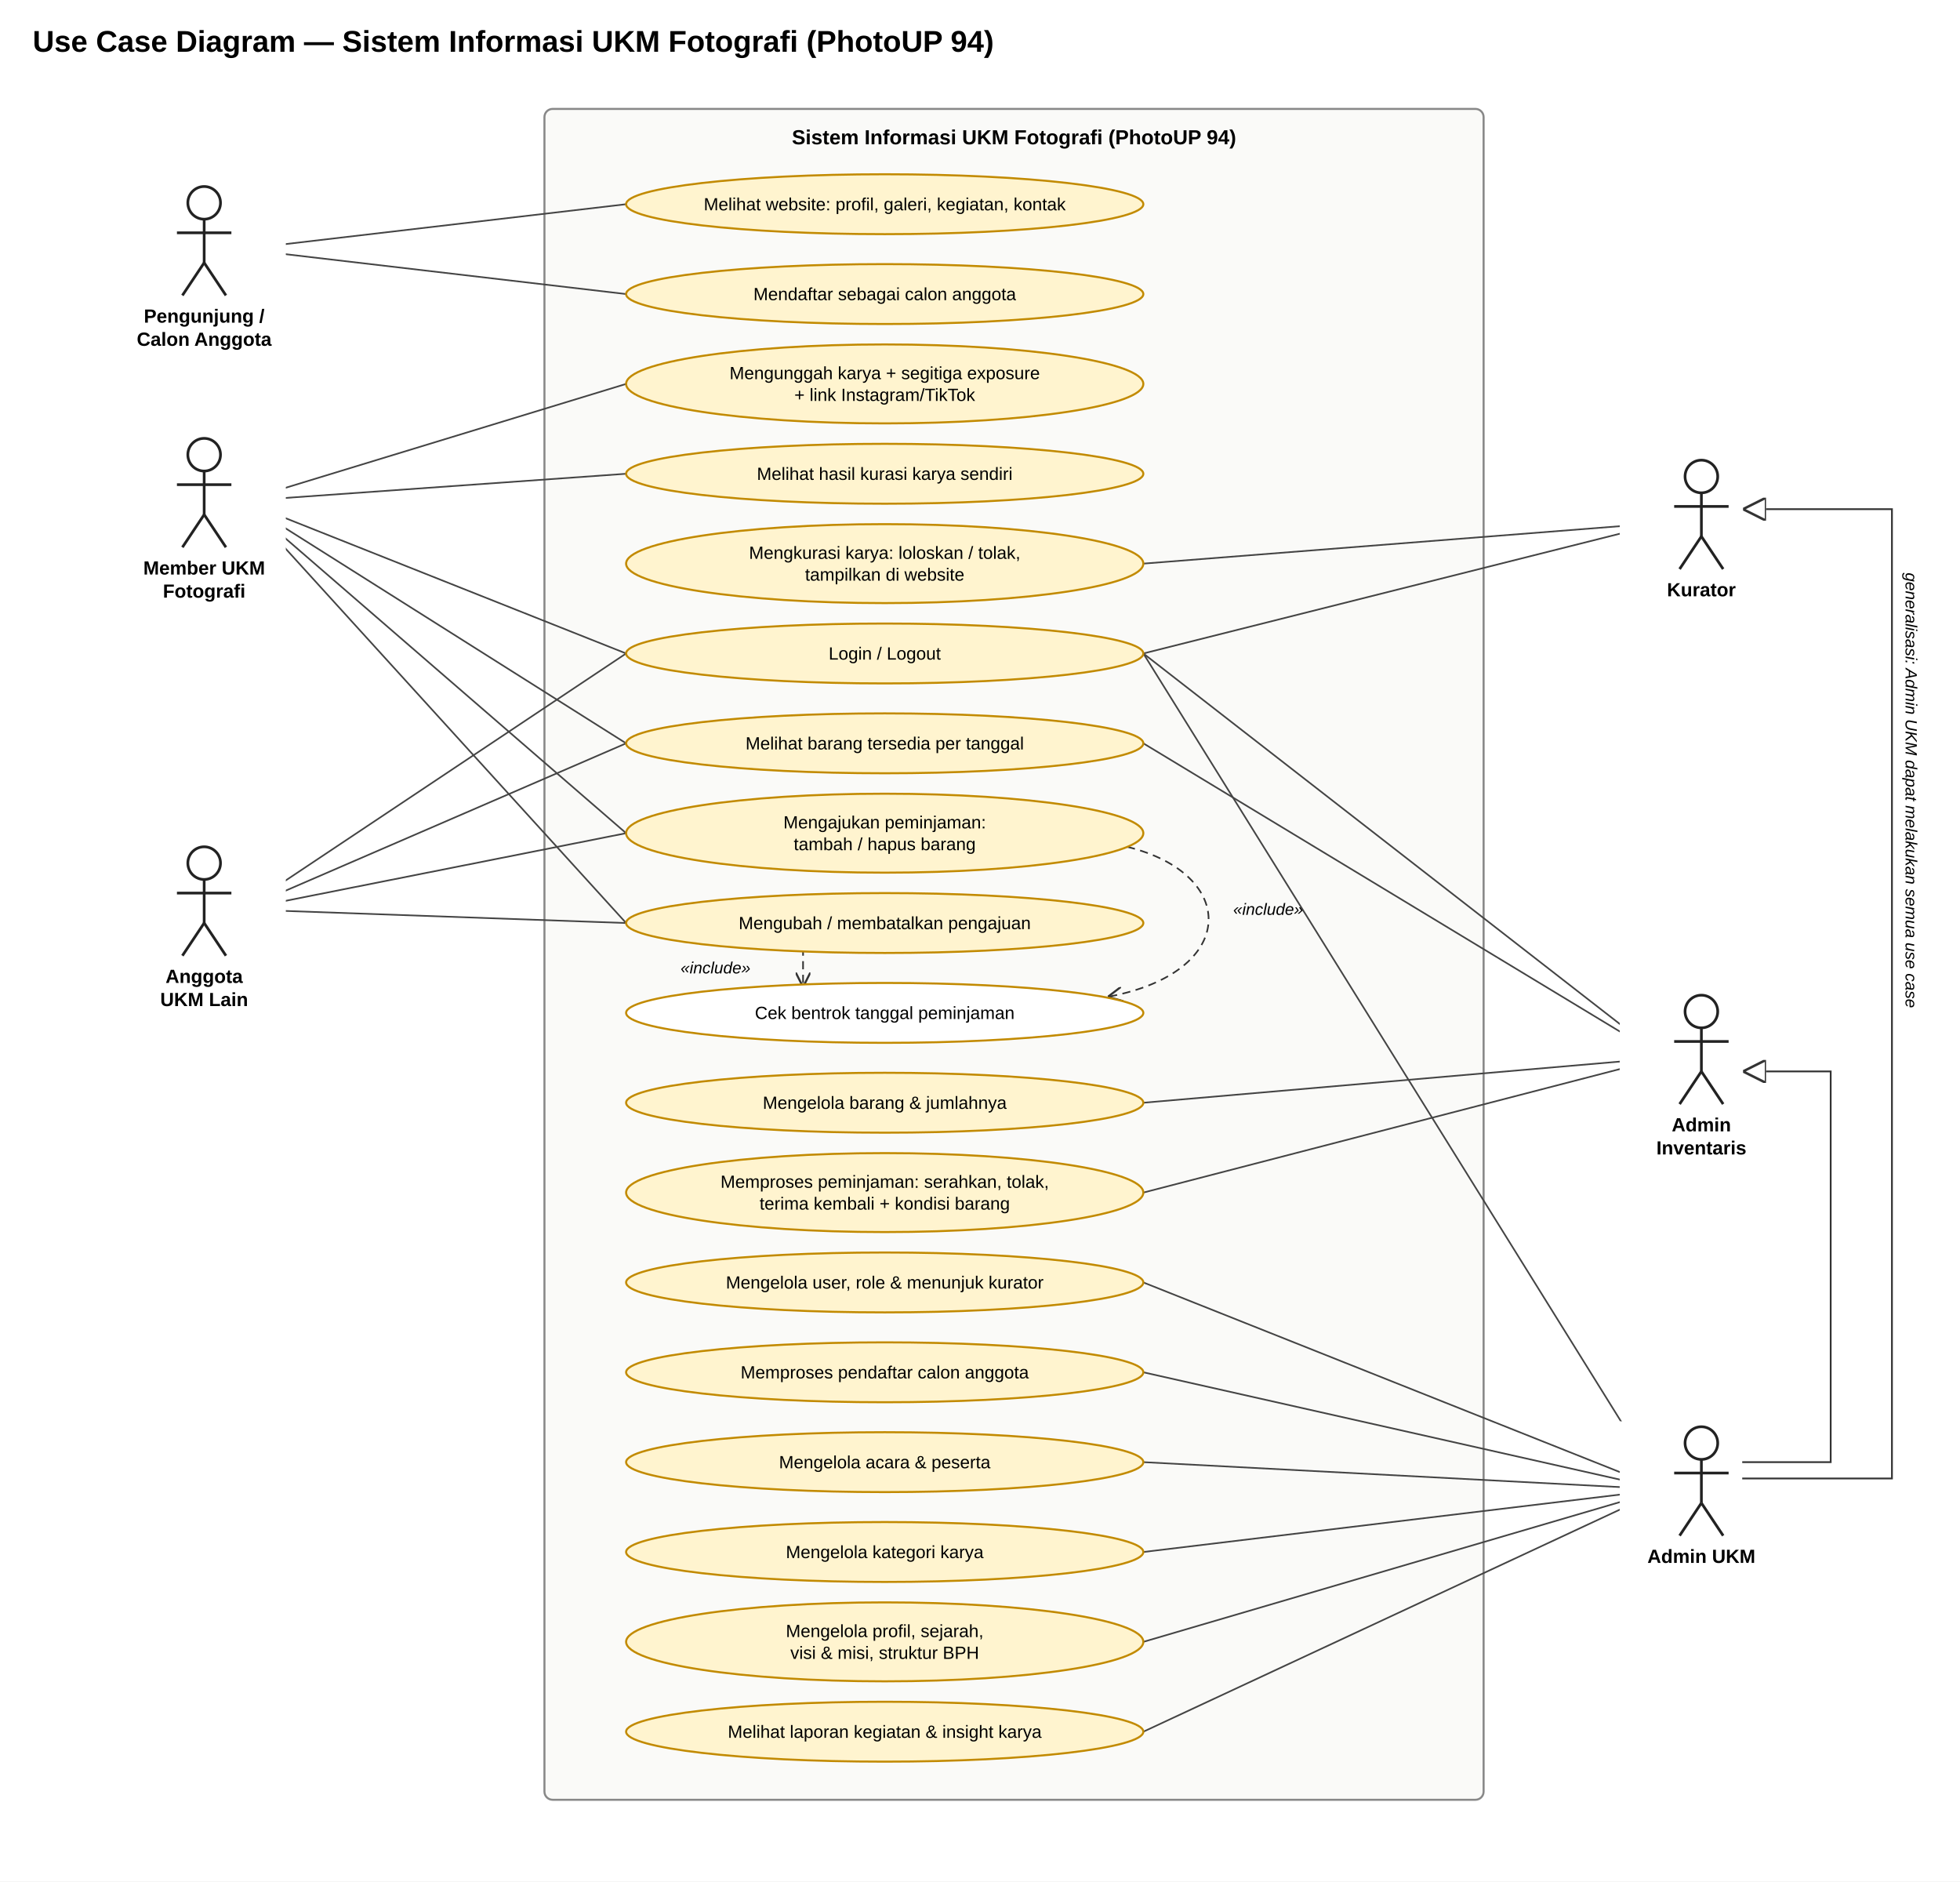
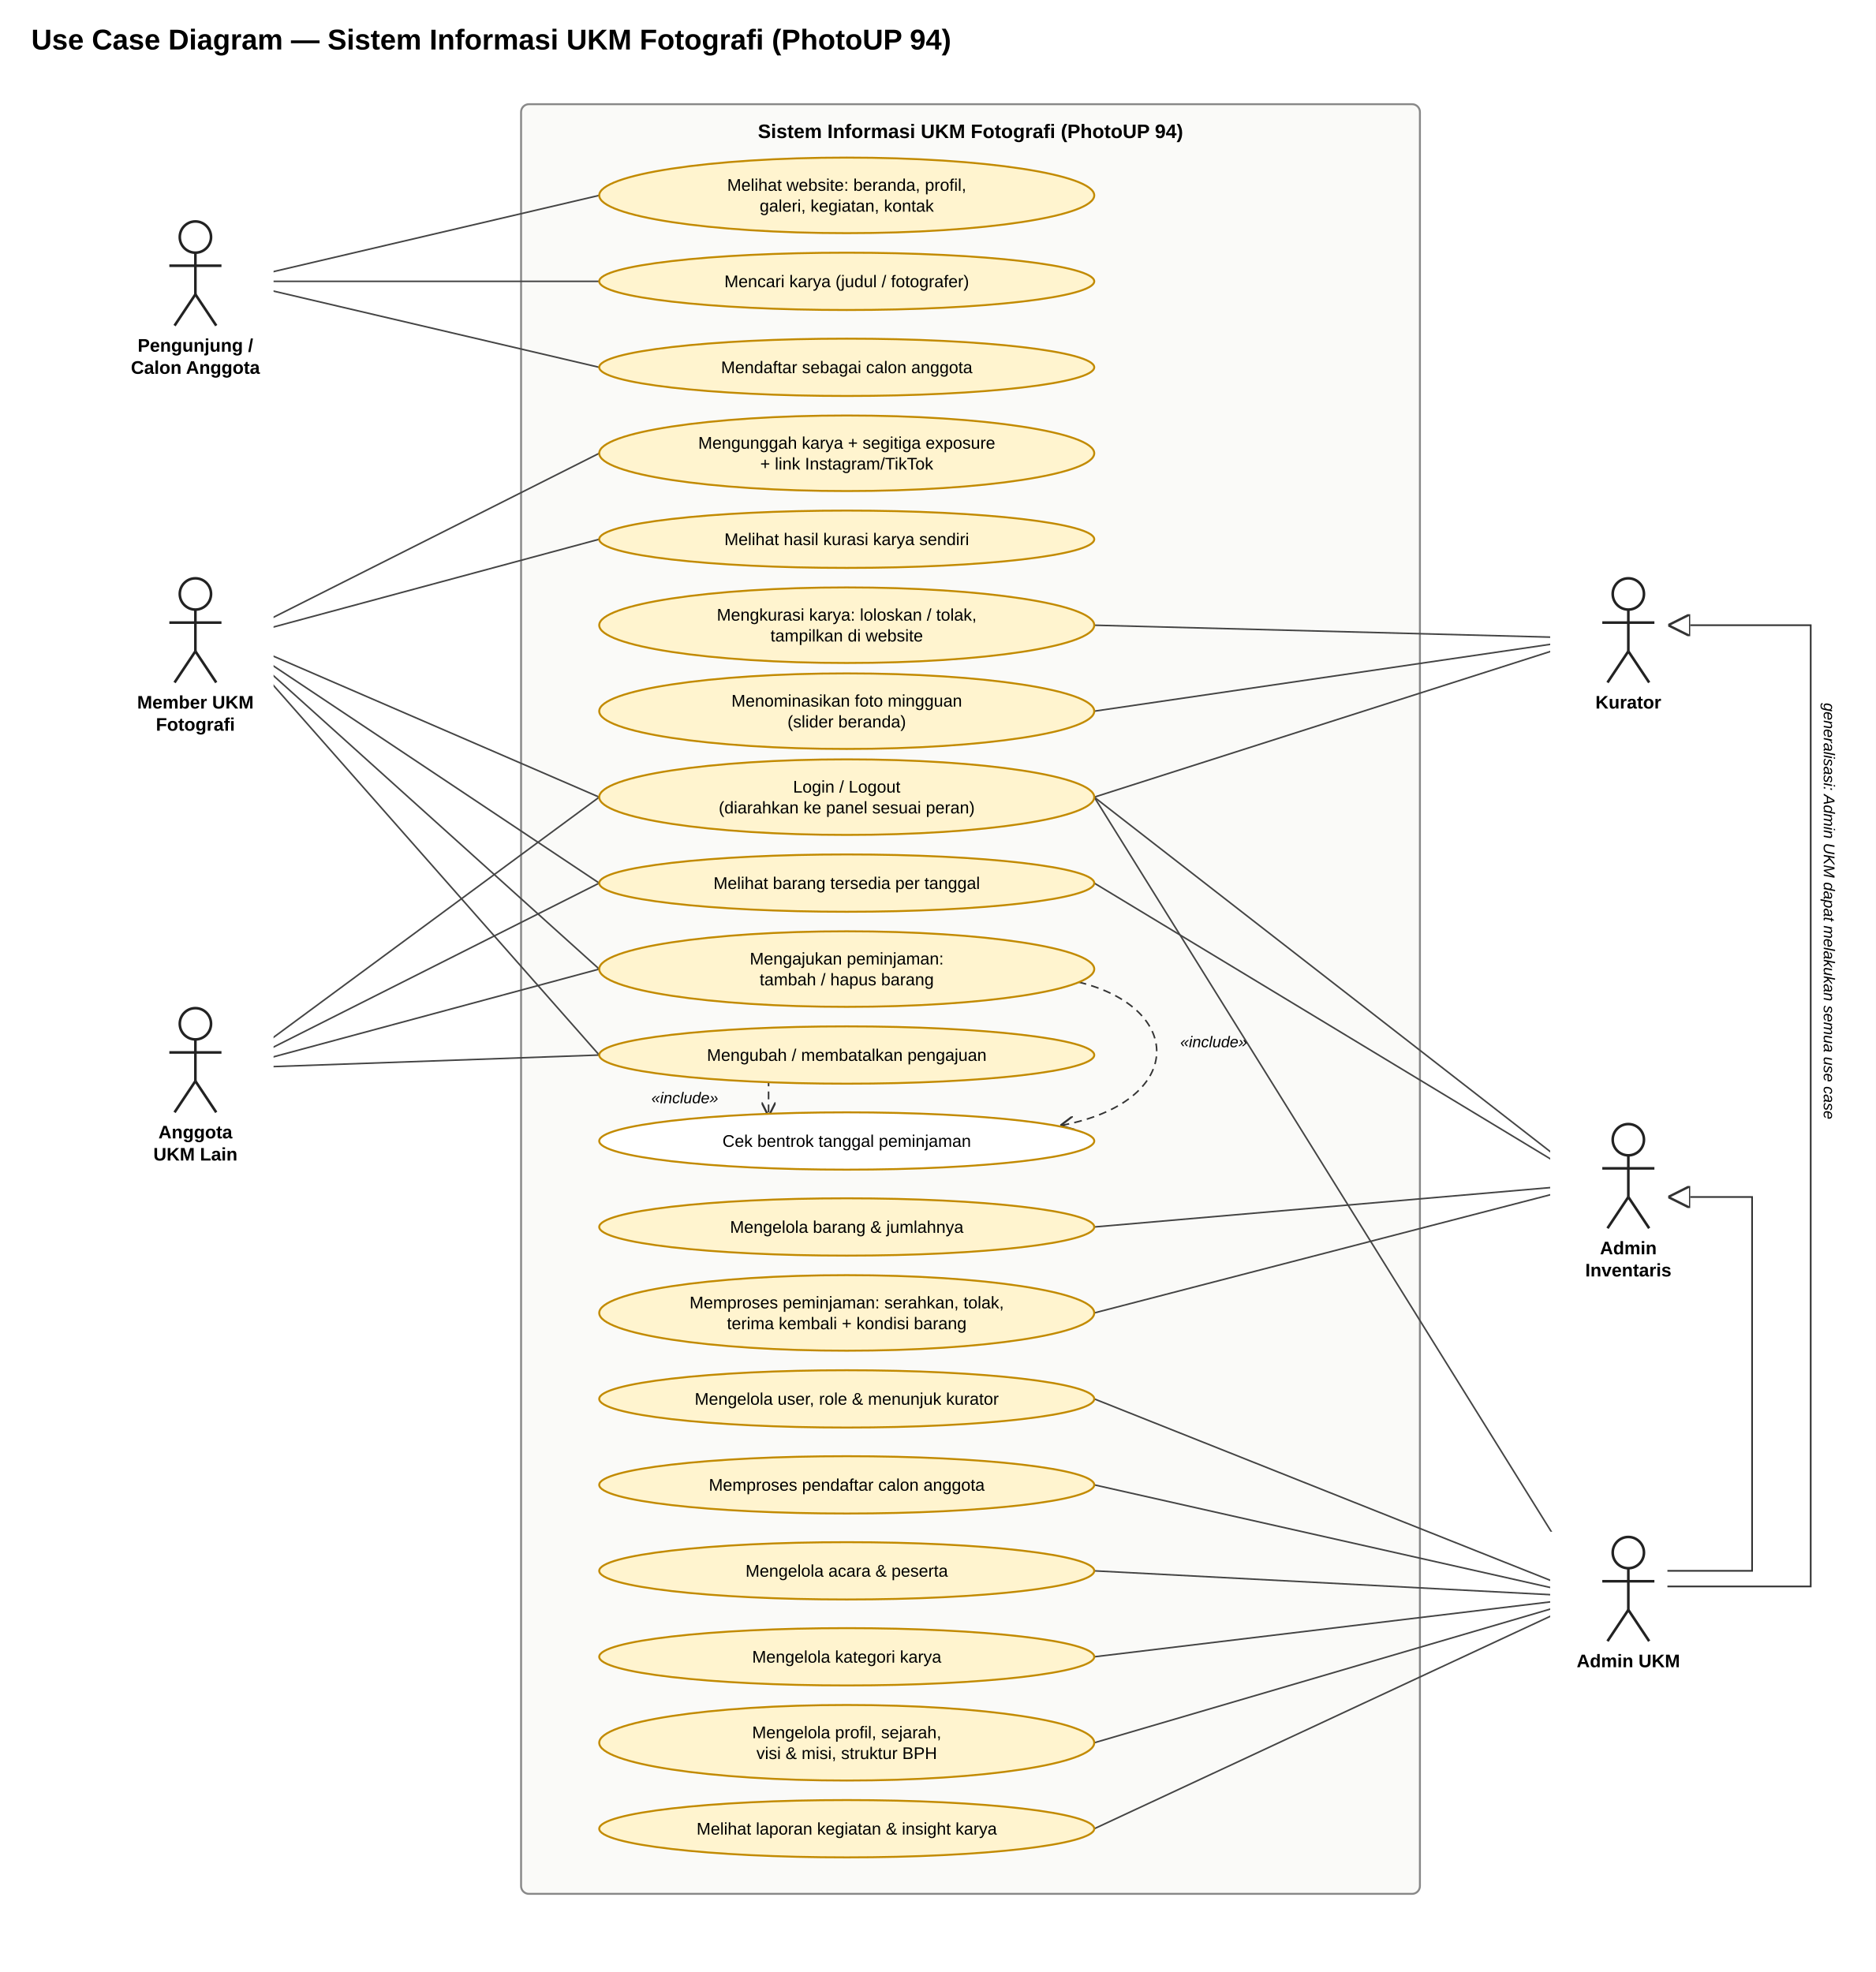
- <svg xmlns="http://www.w3.org/2000/svg" width="1440" height="1382" viewBox="0 0 1440 1382" font-family="Arial, Helvetica, sans-serif">
+ <svg xmlns="http://www.w3.org/2000/svg" width="1440" height="1514" viewBox="0 0 1440 1514" font-family="Arial, Helvetica, sans-serif">
  <defs>
    <marker id="open" viewBox="0 0 10 10" refX="9" refY="5" markerWidth="9" markerHeight="9" orient="auto-start-reverse">
      <path d="M0,0 L10,5 L0,10" fill="none" stroke="#333" stroke-width="1.4" />
    </marker>
    <marker id="tri" viewBox="0 0 12 12" refX="11" refY="6" markerWidth="13" markerHeight="13" orient="auto-start-reverse">
      <path d="M0,0 L12,6 L0,12 Z" fill="#fff" stroke="#333" stroke-width="1.3" />
    </marker>
  </defs>
-   <rect width="1440" height="1382" fill="#fff" />
+   <rect width="1440" height="1514" fill="#fff" />
  <text x="24" y="38" font-size="22" font-weight="bold">Use Case Diagram — Sistem Informasi UKM Fotografi (PhotoUP 94)</text>
-   <rect x="400" y="80" width="690" height="1242" rx="6" fill="#fafaf8" stroke="#888" stroke-width="1.5" />
+   <rect x="400" y="80" width="690" height="1374" rx="6" fill="#fafaf8" stroke="#888" stroke-width="1.5" />
  <text x="745.0" y="106" font-size="15" font-weight="bold" text-anchor="middle">Sistem Informasi UKM Fotografi (PhotoUP 94)</text>
-   <line x1="178" y1="183.0" x2="460" y2="150" stroke="#444" stroke-width="1.2" />
-   <line x1="178" y1="183.0" x2="460" y2="216" stroke="#444" stroke-width="1.2" />
-   <line x1="178" y1="368" x2="460" y2="282" stroke="#444" stroke-width="1.2" />
-   <line x1="178" y1="368" x2="460" y2="348" stroke="#444" stroke-width="1.2" />
-   <line x1="178" y1="368" x2="460" y2="480" stroke="#444" stroke-width="1.2" />
-   <line x1="178" y1="368" x2="460" y2="546" stroke="#444" stroke-width="1.2" />
-   <line x1="178" y1="368" x2="460" y2="612" stroke="#444" stroke-width="1.2" />
-   <line x1="178" y1="368" x2="460" y2="678" stroke="#444" stroke-width="1.2" />
-   <line x1="178" y1="668" x2="460" y2="480" stroke="#444" stroke-width="1.2" />
-   <line x1="178" y1="668" x2="460" y2="546" stroke="#444" stroke-width="1.2" />
-   <line x1="178" y1="668" x2="460" y2="612" stroke="#444" stroke-width="1.2" />
-   <line x1="178" y1="668" x2="460" y2="678" stroke="#444" stroke-width="1.2" />
-   <line x1="1222" y1="384" x2="840" y2="414" stroke="#444" stroke-width="1.2" />
-   <line x1="1222" y1="384" x2="840" y2="480" stroke="#444" stroke-width="1.2" />
-   <line x1="1222" y1="777.0" x2="840" y2="480" stroke="#444" stroke-width="1.2" />
-   <line x1="1222" y1="777.0" x2="840" y2="546" stroke="#444" stroke-width="1.2" />
-   <line x1="1222" y1="777.0" x2="840" y2="810" stroke="#444" stroke-width="1.2" />
-   <line x1="1222" y1="777.0" x2="840" y2="876" stroke="#444" stroke-width="1.2" />
-   <line x1="1222" y1="1094" x2="840" y2="480" stroke="#444" stroke-width="1.2" />
-   <line x1="1222" y1="1094" x2="840" y2="942" stroke="#444" stroke-width="1.2" />
-   <line x1="1222" y1="1094" x2="840" y2="1008" stroke="#444" stroke-width="1.2" />
-   <line x1="1222" y1="1094" x2="840" y2="1074" stroke="#444" stroke-width="1.2" />
-   <line x1="1222" y1="1094" x2="840" y2="1140" stroke="#444" stroke-width="1.2" />
-   <line x1="1222" y1="1094" x2="840" y2="1206" stroke="#444" stroke-width="1.2" />
-   <line x1="1222" y1="1094" x2="840" y2="1272" stroke="#444" stroke-width="1.2" />
-   <path d="M828,622 C910,642 910,714 815,732" fill="none" stroke="#333" stroke-width="1.2" stroke-dasharray="6 4" marker-end="url(#open)" />
-   <text x="906" y="672.0" font-size="12" font-style="italic">«include»</text>
-   <line x1="590" y1="696" x2="590" y2="724" stroke="#333" stroke-width="1.2" stroke-dasharray="6 4" marker-end="url(#open)" />
-   <text x="500" y="715.0" font-size="12" font-style="italic">«include»</text>
-   <ellipse cx="650" cy="150" rx="190" ry="22" fill="#fff4cf" stroke="#c28a00" stroke-width="1.5" />
-   <text x="650" y="154.5" font-size="13" text-anchor="middle">Melihat website: profil, galeri, kegiatan, kontak</text>
+   <line x1="178" y1="216" x2="460" y2="150" stroke="#444" stroke-width="1.2" />
+   <line x1="178" y1="216" x2="460" y2="216" stroke="#444" stroke-width="1.2" />
+   <line x1="178" y1="216" x2="460" y2="282" stroke="#444" stroke-width="1.2" />
+   <line x1="178" y1="490" x2="460" y2="348" stroke="#444" stroke-width="1.2" />
+   <line x1="178" y1="490" x2="460" y2="414" stroke="#444" stroke-width="1.2" />
+   <line x1="178" y1="490" x2="460" y2="612" stroke="#444" stroke-width="1.2" />
+   <line x1="178" y1="490" x2="460" y2="678" stroke="#444" stroke-width="1.2" />
+   <line x1="178" y1="490" x2="460" y2="744" stroke="#444" stroke-width="1.2" />
+   <line x1="178" y1="490" x2="460" y2="810" stroke="#444" stroke-width="1.2" />
+   <line x1="178" y1="820" x2="460" y2="612" stroke="#444" stroke-width="1.2" />
+   <line x1="178" y1="820" x2="460" y2="678" stroke="#444" stroke-width="1.2" />
+   <line x1="178" y1="820" x2="460" y2="744" stroke="#444" stroke-width="1.2" />
+   <line x1="178" y1="820" x2="460" y2="810" stroke="#444" stroke-width="1.2" />
+   <line x1="1222" y1="490" x2="840" y2="480" stroke="#444" stroke-width="1.2" />
+   <line x1="1222" y1="490" x2="840" y2="546" stroke="#444" stroke-width="1.2" />
+   <line x1="1222" y1="490" x2="840" y2="612" stroke="#444" stroke-width="1.2" />
+   <line x1="1222" y1="909.0" x2="840" y2="612" stroke="#444" stroke-width="1.2" />
+   <line x1="1222" y1="909.0" x2="840" y2="678" stroke="#444" stroke-width="1.2" />
+   <line x1="1222" y1="909.0" x2="840" y2="942" stroke="#444" stroke-width="1.2" />
+   <line x1="1222" y1="909.0" x2="840" y2="1008" stroke="#444" stroke-width="1.2" />
+   <line x1="1222" y1="1226" x2="840" y2="612" stroke="#444" stroke-width="1.2" />
+   <line x1="1222" y1="1226" x2="840" y2="1074" stroke="#444" stroke-width="1.2" />
+   <line x1="1222" y1="1226" x2="840" y2="1140" stroke="#444" stroke-width="1.2" />
+   <line x1="1222" y1="1226" x2="840" y2="1206" stroke="#444" stroke-width="1.2" />
+   <line x1="1222" y1="1226" x2="840" y2="1272" stroke="#444" stroke-width="1.2" />
+   <line x1="1222" y1="1226" x2="840" y2="1338" stroke="#444" stroke-width="1.2" />
+   <line x1="1222" y1="1226" x2="840" y2="1404" stroke="#444" stroke-width="1.2" />
+   <path d="M828,754 C910,774 910,846 815,864" fill="none" stroke="#333" stroke-width="1.2" stroke-dasharray="6 4" marker-end="url(#open)" />
+   <text x="906" y="804.0" font-size="12" font-style="italic">«include»</text>
+   <line x1="590" y1="828" x2="590" y2="856" stroke="#333" stroke-width="1.2" stroke-dasharray="6 4" marker-end="url(#open)" />
+   <text x="500" y="847.0" font-size="12" font-style="italic">«include»</text>
+   <ellipse cx="650" cy="150" rx="190" ry="29" fill="#fff4cf" stroke="#c28a00" stroke-width="1.5" />
+   <text x="650" y="146.5" font-size="13" text-anchor="middle">Melihat website: beranda, profil,</text>
+   <text x="650" y="162.5" font-size="13" text-anchor="middle">galeri, kegiatan, kontak</text>
  <ellipse cx="650" cy="216" rx="190" ry="22" fill="#fff4cf" stroke="#c28a00" stroke-width="1.5" />
-   <text x="650" y="220.5" font-size="13" text-anchor="middle">Mendaftar sebagai calon anggota</text>
-   <ellipse cx="650" cy="282" rx="190" ry="29" fill="#fff4cf" stroke="#c28a00" stroke-width="1.5" />
-   <text x="650" y="278.5" font-size="13" text-anchor="middle">Mengunggah karya + segitiga exposure</text>
-   <text x="650" y="294.5" font-size="13" text-anchor="middle">+ link Instagram/TikTok</text>
-   <ellipse cx="650" cy="348" rx="190" ry="22" fill="#fff4cf" stroke="#c28a00" stroke-width="1.5" />
-   <text x="650" y="352.5" font-size="13" text-anchor="middle">Melihat hasil kurasi karya sendiri</text>
-   <ellipse cx="650" cy="414" rx="190" ry="29" fill="#fff4cf" stroke="#c28a00" stroke-width="1.5" />
-   <text x="650" y="410.5" font-size="13" text-anchor="middle">Mengkurasi karya: loloskan / tolak,</text>
-   <text x="650" y="426.5" font-size="13" text-anchor="middle">tampilkan di website</text>
-   <ellipse cx="650" cy="480" rx="190" ry="22" fill="#fff4cf" stroke="#c28a00" stroke-width="1.5" />
-   <text x="650" y="484.5" font-size="13" text-anchor="middle">Login / Logout</text>
-   <ellipse cx="650" cy="546" rx="190" ry="22" fill="#fff4cf" stroke="#c28a00" stroke-width="1.5" />
-   <text x="650" y="550.5" font-size="13" text-anchor="middle">Melihat barang tersedia per tanggal</text>
+   <text x="650" y="220.5" font-size="13" text-anchor="middle">Mencari karya (judul / fotografer)</text>
+   <ellipse cx="650" cy="282" rx="190" ry="22" fill="#fff4cf" stroke="#c28a00" stroke-width="1.5" />
+   <text x="650" y="286.5" font-size="13" text-anchor="middle">Mendaftar sebagai calon anggota</text>
+   <ellipse cx="650" cy="348" rx="190" ry="29" fill="#fff4cf" stroke="#c28a00" stroke-width="1.5" />
+   <text x="650" y="344.5" font-size="13" text-anchor="middle">Mengunggah karya + segitiga exposure</text>
+   <text x="650" y="360.5" font-size="13" text-anchor="middle">+ link Instagram/TikTok</text>
+   <ellipse cx="650" cy="414" rx="190" ry="22" fill="#fff4cf" stroke="#c28a00" stroke-width="1.5" />
+   <text x="650" y="418.5" font-size="13" text-anchor="middle">Melihat hasil kurasi karya sendiri</text>
+   <ellipse cx="650" cy="480" rx="190" ry="29" fill="#fff4cf" stroke="#c28a00" stroke-width="1.5" />
+   <text x="650" y="476.5" font-size="13" text-anchor="middle">Mengkurasi karya: loloskan / tolak,</text>
+   <text x="650" y="492.5" font-size="13" text-anchor="middle">tampilkan di website</text>
+   <ellipse cx="650" cy="546" rx="190" ry="29" fill="#fff4cf" stroke="#c28a00" stroke-width="1.5" />
+   <text x="650" y="542.5" font-size="13" text-anchor="middle">Menominasikan foto mingguan</text>
+   <text x="650" y="558.5" font-size="13" text-anchor="middle">(slider beranda)</text>
  <ellipse cx="650" cy="612" rx="190" ry="29" fill="#fff4cf" stroke="#c28a00" stroke-width="1.5" />
-   <text x="650" y="608.5" font-size="13" text-anchor="middle">Mengajukan peminjaman:</text>
-   <text x="650" y="624.5" font-size="13" text-anchor="middle">tambah / hapus barang</text>
+   <text x="650" y="608.5" font-size="13" text-anchor="middle">Login / Logout</text>
+   <text x="650" y="624.5" font-size="13" text-anchor="middle">(diarahkan ke panel sesuai peran)</text>
  <ellipse cx="650" cy="678" rx="190" ry="22" fill="#fff4cf" stroke="#c28a00" stroke-width="1.5" />
-   <text x="650" y="682.5" font-size="13" text-anchor="middle">Mengubah / membatalkan pengajuan</text>
-   <ellipse cx="650" cy="744" rx="190" ry="22" fill="#ffffff" stroke="#c28a00" stroke-width="1.5" />
-   <text x="650" y="748.5" font-size="13" text-anchor="middle">Cek bentrok tanggal peminjaman</text>
+   <text x="650" y="682.5" font-size="13" text-anchor="middle">Melihat barang tersedia per tanggal</text>
+   <ellipse cx="650" cy="744" rx="190" ry="29" fill="#fff4cf" stroke="#c28a00" stroke-width="1.5" />
+   <text x="650" y="740.5" font-size="13" text-anchor="middle">Mengajukan peminjaman:</text>
+   <text x="650" y="756.5" font-size="13" text-anchor="middle">tambah / hapus barang</text>
  <ellipse cx="650" cy="810" rx="190" ry="22" fill="#fff4cf" stroke="#c28a00" stroke-width="1.5" />
-   <text x="650" y="814.5" font-size="13" text-anchor="middle">Mengelola barang &amp; jumlahnya</text>
-   <ellipse cx="650" cy="876" rx="190" ry="29" fill="#fff4cf" stroke="#c28a00" stroke-width="1.5" />
-   <text x="650" y="872.5" font-size="13" text-anchor="middle">Memproses peminjaman: serahkan, tolak,</text>
-   <text x="650" y="888.5" font-size="13" text-anchor="middle">terima kembali + kondisi barang</text>
+   <text x="650" y="814.5" font-size="13" text-anchor="middle">Mengubah / membatalkan pengajuan</text>
+   <ellipse cx="650" cy="876" rx="190" ry="22" fill="#ffffff" stroke="#c28a00" stroke-width="1.5" />
+   <text x="650" y="880.5" font-size="13" text-anchor="middle">Cek bentrok tanggal peminjaman</text>
  <ellipse cx="650" cy="942" rx="190" ry="22" fill="#fff4cf" stroke="#c28a00" stroke-width="1.5" />
-   <text x="650" y="946.5" font-size="13" text-anchor="middle">Mengelola user, role &amp; menunjuk kurator</text>
-   <ellipse cx="650" cy="1008" rx="190" ry="22" fill="#fff4cf" stroke="#c28a00" stroke-width="1.5" />
-   <text x="650" y="1012.5" font-size="13" text-anchor="middle">Memproses pendaftar calon anggota</text>
+   <text x="650" y="946.5" font-size="13" text-anchor="middle">Mengelola barang &amp; jumlahnya</text>
+   <ellipse cx="650" cy="1008" rx="190" ry="29" fill="#fff4cf" stroke="#c28a00" stroke-width="1.5" />
+   <text x="650" y="1004.5" font-size="13" text-anchor="middle">Memproses peminjaman: serahkan, tolak,</text>
+   <text x="650" y="1020.5" font-size="13" text-anchor="middle">terima kembali + kondisi barang</text>
  <ellipse cx="650" cy="1074" rx="190" ry="22" fill="#fff4cf" stroke="#c28a00" stroke-width="1.5" />
-   <text x="650" y="1078.5" font-size="13" text-anchor="middle">Mengelola acara &amp; peserta</text>
+   <text x="650" y="1078.5" font-size="13" text-anchor="middle">Mengelola user, role &amp; menunjuk kurator</text>
  <ellipse cx="650" cy="1140" rx="190" ry="22" fill="#fff4cf" stroke="#c28a00" stroke-width="1.5" />
-   <text x="650" y="1144.5" font-size="13" text-anchor="middle">Mengelola kategori karya</text>
-   <ellipse cx="650" cy="1206" rx="190" ry="29" fill="#fff4cf" stroke="#c28a00" stroke-width="1.5" />
-   <text x="650" y="1202.5" font-size="13" text-anchor="middle">Mengelola profil, sejarah,</text>
-   <text x="650" y="1218.5" font-size="13" text-anchor="middle">visi &amp; misi, struktur BPH</text>
+   <text x="650" y="1144.5" font-size="13" text-anchor="middle">Memproses pendaftar calon anggota</text>
+   <ellipse cx="650" cy="1206" rx="190" ry="22" fill="#fff4cf" stroke="#c28a00" stroke-width="1.5" />
+   <text x="650" y="1210.5" font-size="13" text-anchor="middle">Mengelola acara &amp; peserta</text>
  <ellipse cx="650" cy="1272" rx="190" ry="22" fill="#fff4cf" stroke="#c28a00" stroke-width="1.5" />
-   <text x="650" y="1276.5" font-size="13" text-anchor="middle">Melihat laporan kegiatan &amp; insight karya</text>
-   <rect x="90" y="133.0" width="120" height="130" fill="#fff" />
-   <circle cx="150" cy="149.0" r="12" fill="#fff" stroke="#222" stroke-width="2" />
-   <line x1="150" y1="161.0" x2="150" y2="193.0" stroke="#222" stroke-width="2" />
-   <line x1="130" y1="171.0" x2="170" y2="171.0" stroke="#222" stroke-width="2" />
-   <line x1="150" y1="193.0" x2="134" y2="217.0" stroke="#222" stroke-width="2" />
-   <line x1="150" y1="193.0" x2="166" y2="217.0" stroke="#222" stroke-width="2" />
-   <text x="150" y="237.0" font-size="14" font-weight="bold" text-anchor="middle">Pengunjung /</text>
-   <text x="150" y="254.0" font-size="14" font-weight="bold" text-anchor="middle">Calon Anggota</text>
-   <rect x="90" y="318" width="120" height="130" fill="#fff" />
-   <circle cx="150" cy="334" r="12" fill="#fff" stroke="#222" stroke-width="2" />
-   <line x1="150" y1="346" x2="150" y2="378" stroke="#222" stroke-width="2" />
-   <line x1="130" y1="356" x2="170" y2="356" stroke="#222" stroke-width="2" />
-   <line x1="150" y1="378" x2="134" y2="402" stroke="#222" stroke-width="2" />
-   <line x1="150" y1="378" x2="166" y2="402" stroke="#222" stroke-width="2" />
-   <text x="150" y="422" font-size="14" font-weight="bold" text-anchor="middle">Member UKM</text>
-   <text x="150" y="439" font-size="14" font-weight="bold" text-anchor="middle">Fotografi</text>
-   <rect x="90" y="618" width="120" height="130" fill="#fff" />
-   <circle cx="150" cy="634" r="12" fill="#fff" stroke="#222" stroke-width="2" />
-   <line x1="150" y1="646" x2="150" y2="678" stroke="#222" stroke-width="2" />
-   <line x1="130" y1="656" x2="170" y2="656" stroke="#222" stroke-width="2" />
-   <line x1="150" y1="678" x2="134" y2="702" stroke="#222" stroke-width="2" />
-   <line x1="150" y1="678" x2="166" y2="702" stroke="#222" stroke-width="2" />
-   <text x="150" y="722" font-size="14" font-weight="bold" text-anchor="middle">Anggota</text>
-   <text x="150" y="739" font-size="14" font-weight="bold" text-anchor="middle">UKM Lain</text>
-   <rect x="1190" y="334" width="120" height="115" fill="#fff" />
-   <circle cx="1250" cy="350" r="12" fill="#fff" stroke="#222" stroke-width="2" />
-   <line x1="1250" y1="362" x2="1250" y2="394" stroke="#222" stroke-width="2" />
-   <line x1="1230" y1="372" x2="1270" y2="372" stroke="#222" stroke-width="2" />
-   <line x1="1250" y1="394" x2="1234" y2="418" stroke="#222" stroke-width="2" />
-   <line x1="1250" y1="394" x2="1266" y2="418" stroke="#222" stroke-width="2" />
-   <text x="1250" y="438" font-size="14" font-weight="bold" text-anchor="middle">Kurator</text>
-   <rect x="1190" y="727.0" width="120" height="130" fill="#fff" />
-   <circle cx="1250" cy="743.0" r="12" fill="#fff" stroke="#222" stroke-width="2" />
-   <line x1="1250" y1="755.0" x2="1250" y2="787.0" stroke="#222" stroke-width="2" />
-   <line x1="1230" y1="765.0" x2="1270" y2="765.0" stroke="#222" stroke-width="2" />
-   <line x1="1250" y1="787.0" x2="1234" y2="811.0" stroke="#222" stroke-width="2" />
-   <line x1="1250" y1="787.0" x2="1266" y2="811.0" stroke="#222" stroke-width="2" />
-   <text x="1250" y="831.0" font-size="14" font-weight="bold" text-anchor="middle">Admin</text>
-   <text x="1250" y="848.0" font-size="14" font-weight="bold" text-anchor="middle">Inventaris</text>
-   <rect x="1190" y="1044" width="120" height="115" fill="#fff" />
-   <circle cx="1250" cy="1060" r="12" fill="#fff" stroke="#222" stroke-width="2" />
-   <line x1="1250" y1="1072" x2="1250" y2="1104" stroke="#222" stroke-width="2" />
-   <line x1="1230" y1="1082" x2="1270" y2="1082" stroke="#222" stroke-width="2" />
-   <line x1="1250" y1="1104" x2="1234" y2="1128" stroke="#222" stroke-width="2" />
-   <line x1="1250" y1="1104" x2="1266" y2="1128" stroke="#222" stroke-width="2" />
-   <text x="1250" y="1148" font-size="14" font-weight="bold" text-anchor="middle">Admin UKM</text>
-   <polyline points="1280,1074 1345,1074 1345,787.0 1282,787.0" fill="none" stroke="#333" stroke-width="1.3" marker-end="url(#tri)" />
-   <polyline points="1280,1086 1390,1086 1390,374 1282,374" fill="none" stroke="#333" stroke-width="1.3" marker-end="url(#tri)" />
-   <text x="1400" y="580.5" font-size="12" font-style="italic" transform="rotate(90 1400 580.5)" text-anchor="middle">generalisasi: Admin UKM dapat melakukan semua use case</text>
+   <text x="650" y="1276.5" font-size="13" text-anchor="middle">Mengelola kategori karya</text>
+   <ellipse cx="650" cy="1338" rx="190" ry="29" fill="#fff4cf" stroke="#c28a00" stroke-width="1.5" />
+   <text x="650" y="1334.5" font-size="13" text-anchor="middle">Mengelola profil, sejarah,</text>
+   <text x="650" y="1350.5" font-size="13" text-anchor="middle">visi &amp; misi, struktur BPH</text>
+   <ellipse cx="650" cy="1404" rx="190" ry="22" fill="#fff4cf" stroke="#c28a00" stroke-width="1.5" />
+   <text x="650" y="1408.5" font-size="13" text-anchor="middle">Melihat laporan kegiatan &amp; insight karya</text>
+   <rect x="90" y="166" width="120" height="130" fill="#fff" />
+   <circle cx="150" cy="182" r="12" fill="#fff" stroke="#222" stroke-width="2" />
+   <line x1="150" y1="194" x2="150" y2="226" stroke="#222" stroke-width="2" />
+   <line x1="130" y1="204" x2="170" y2="204" stroke="#222" stroke-width="2" />
+   <line x1="150" y1="226" x2="134" y2="250" stroke="#222" stroke-width="2" />
+   <line x1="150" y1="226" x2="166" y2="250" stroke="#222" stroke-width="2" />
+   <text x="150" y="270" font-size="14" font-weight="bold" text-anchor="middle">Pengunjung /</text>
+   <text x="150" y="287" font-size="14" font-weight="bold" text-anchor="middle">Calon Anggota</text>
+   <rect x="90" y="440" width="120" height="130" fill="#fff" />
+   <circle cx="150" cy="456" r="12" fill="#fff" stroke="#222" stroke-width="2" />
+   <line x1="150" y1="468" x2="150" y2="500" stroke="#222" stroke-width="2" />
+   <line x1="130" y1="478" x2="170" y2="478" stroke="#222" stroke-width="2" />
+   <line x1="150" y1="500" x2="134" y2="524" stroke="#222" stroke-width="2" />
+   <line x1="150" y1="500" x2="166" y2="524" stroke="#222" stroke-width="2" />
+   <text x="150" y="544" font-size="14" font-weight="bold" text-anchor="middle">Member UKM</text>
+   <text x="150" y="561" font-size="14" font-weight="bold" text-anchor="middle">Fotografi</text>
+   <rect x="90" y="770" width="120" height="130" fill="#fff" />
+   <circle cx="150" cy="786" r="12" fill="#fff" stroke="#222" stroke-width="2" />
+   <line x1="150" y1="798" x2="150" y2="830" stroke="#222" stroke-width="2" />
+   <line x1="130" y1="808" x2="170" y2="808" stroke="#222" stroke-width="2" />
+   <line x1="150" y1="830" x2="134" y2="854" stroke="#222" stroke-width="2" />
+   <line x1="150" y1="830" x2="166" y2="854" stroke="#222" stroke-width="2" />
+   <text x="150" y="874" font-size="14" font-weight="bold" text-anchor="middle">Anggota</text>
+   <text x="150" y="891" font-size="14" font-weight="bold" text-anchor="middle">UKM Lain</text>
+   <rect x="1190" y="440" width="120" height="115" fill="#fff" />
+   <circle cx="1250" cy="456" r="12" fill="#fff" stroke="#222" stroke-width="2" />
+   <line x1="1250" y1="468" x2="1250" y2="500" stroke="#222" stroke-width="2" />
+   <line x1="1230" y1="478" x2="1270" y2="478" stroke="#222" stroke-width="2" />
+   <line x1="1250" y1="500" x2="1234" y2="524" stroke="#222" stroke-width="2" />
+   <line x1="1250" y1="500" x2="1266" y2="524" stroke="#222" stroke-width="2" />
+   <text x="1250" y="544" font-size="14" font-weight="bold" text-anchor="middle">Kurator</text>
+   <rect x="1190" y="859.0" width="120" height="130" fill="#fff" />
+   <circle cx="1250" cy="875.0" r="12" fill="#fff" stroke="#222" stroke-width="2" />
+   <line x1="1250" y1="887.0" x2="1250" y2="919.0" stroke="#222" stroke-width="2" />
+   <line x1="1230" y1="897.0" x2="1270" y2="897.0" stroke="#222" stroke-width="2" />
+   <line x1="1250" y1="919.0" x2="1234" y2="943.0" stroke="#222" stroke-width="2" />
+   <line x1="1250" y1="919.0" x2="1266" y2="943.0" stroke="#222" stroke-width="2" />
+   <text x="1250" y="963.0" font-size="14" font-weight="bold" text-anchor="middle">Admin</text>
+   <text x="1250" y="980.0" font-size="14" font-weight="bold" text-anchor="middle">Inventaris</text>
+   <rect x="1190" y="1176" width="120" height="115" fill="#fff" />
+   <circle cx="1250" cy="1192" r="12" fill="#fff" stroke="#222" stroke-width="2" />
+   <line x1="1250" y1="1204" x2="1250" y2="1236" stroke="#222" stroke-width="2" />
+   <line x1="1230" y1="1214" x2="1270" y2="1214" stroke="#222" stroke-width="2" />
+   <line x1="1250" y1="1236" x2="1234" y2="1260" stroke="#222" stroke-width="2" />
+   <line x1="1250" y1="1236" x2="1266" y2="1260" stroke="#222" stroke-width="2" />
+   <text x="1250" y="1280" font-size="14" font-weight="bold" text-anchor="middle">Admin UKM</text>
+   <polyline points="1280,1206 1345,1206 1345,919.0 1282,919.0" fill="none" stroke="#333" stroke-width="1.3" marker-end="url(#tri)" />
+   <polyline points="1280,1218 1390,1218 1390,480 1282,480" fill="none" stroke="#333" stroke-width="1.3" marker-end="url(#tri)" />
+   <text x="1400" y="699.5" font-size="12" font-style="italic" transform="rotate(90 1400 699.5)" text-anchor="middle">generalisasi: Admin UKM dapat melakukan semua use case</text>
</svg>
